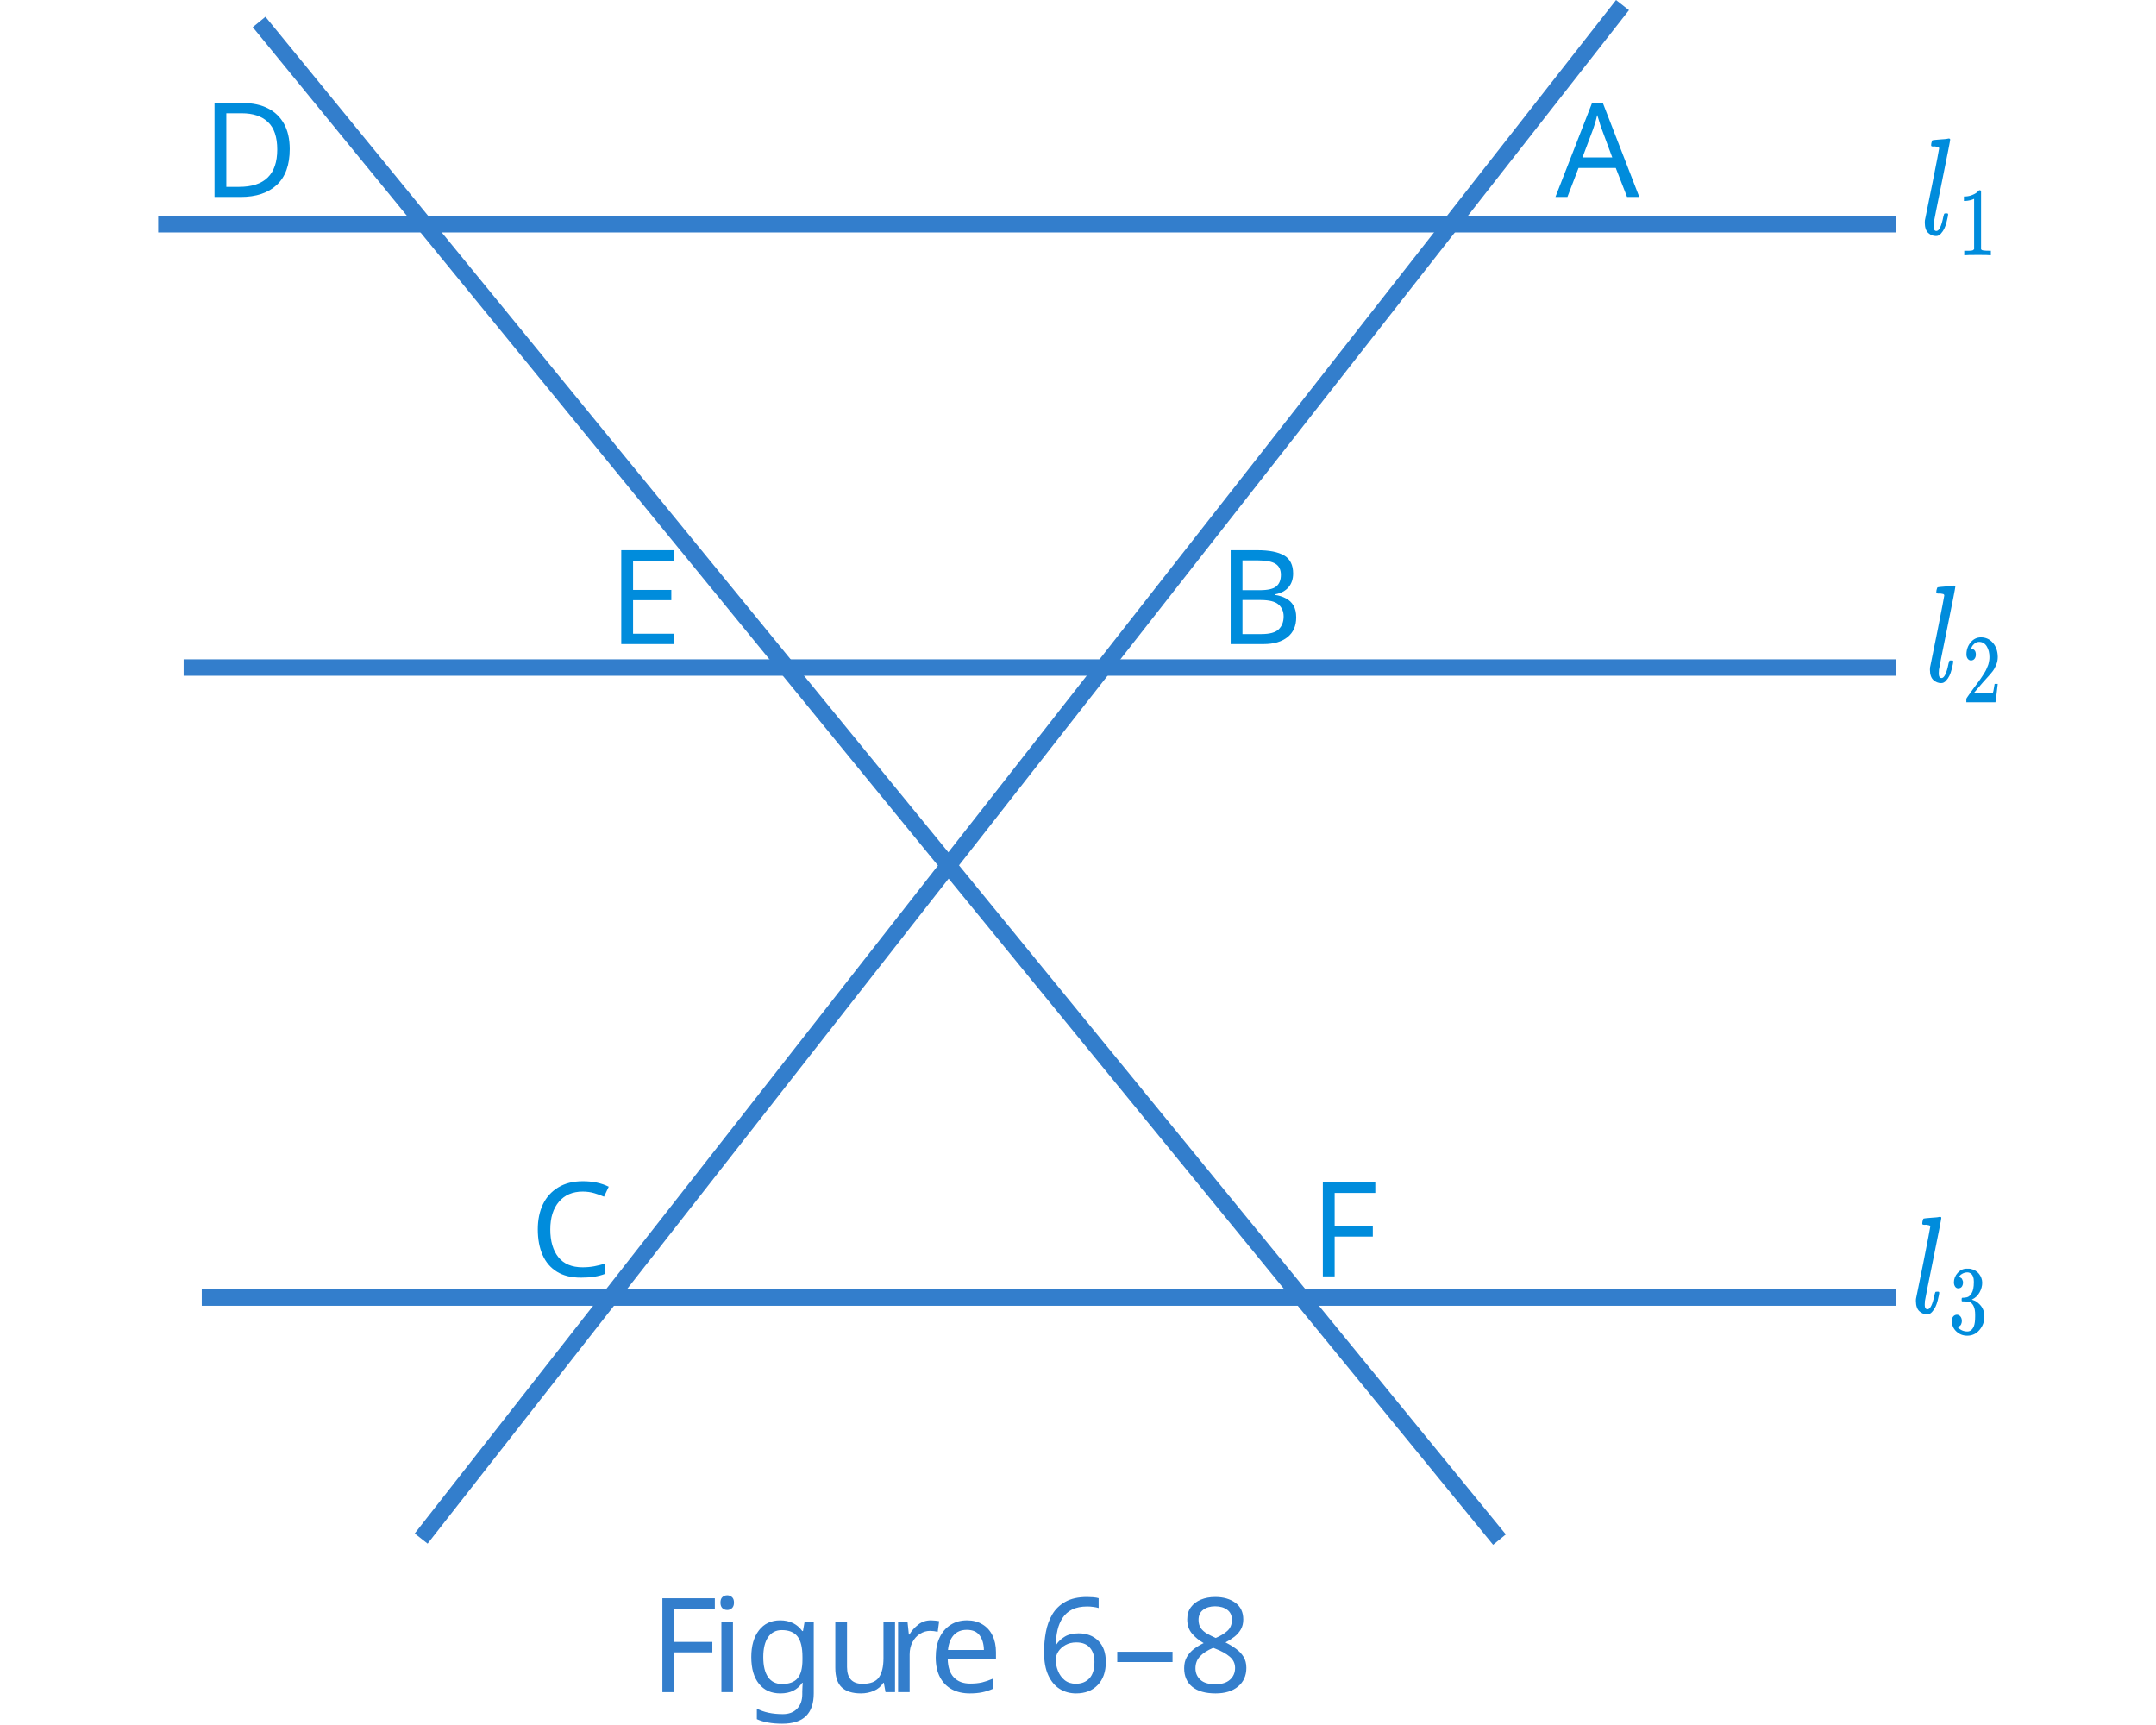
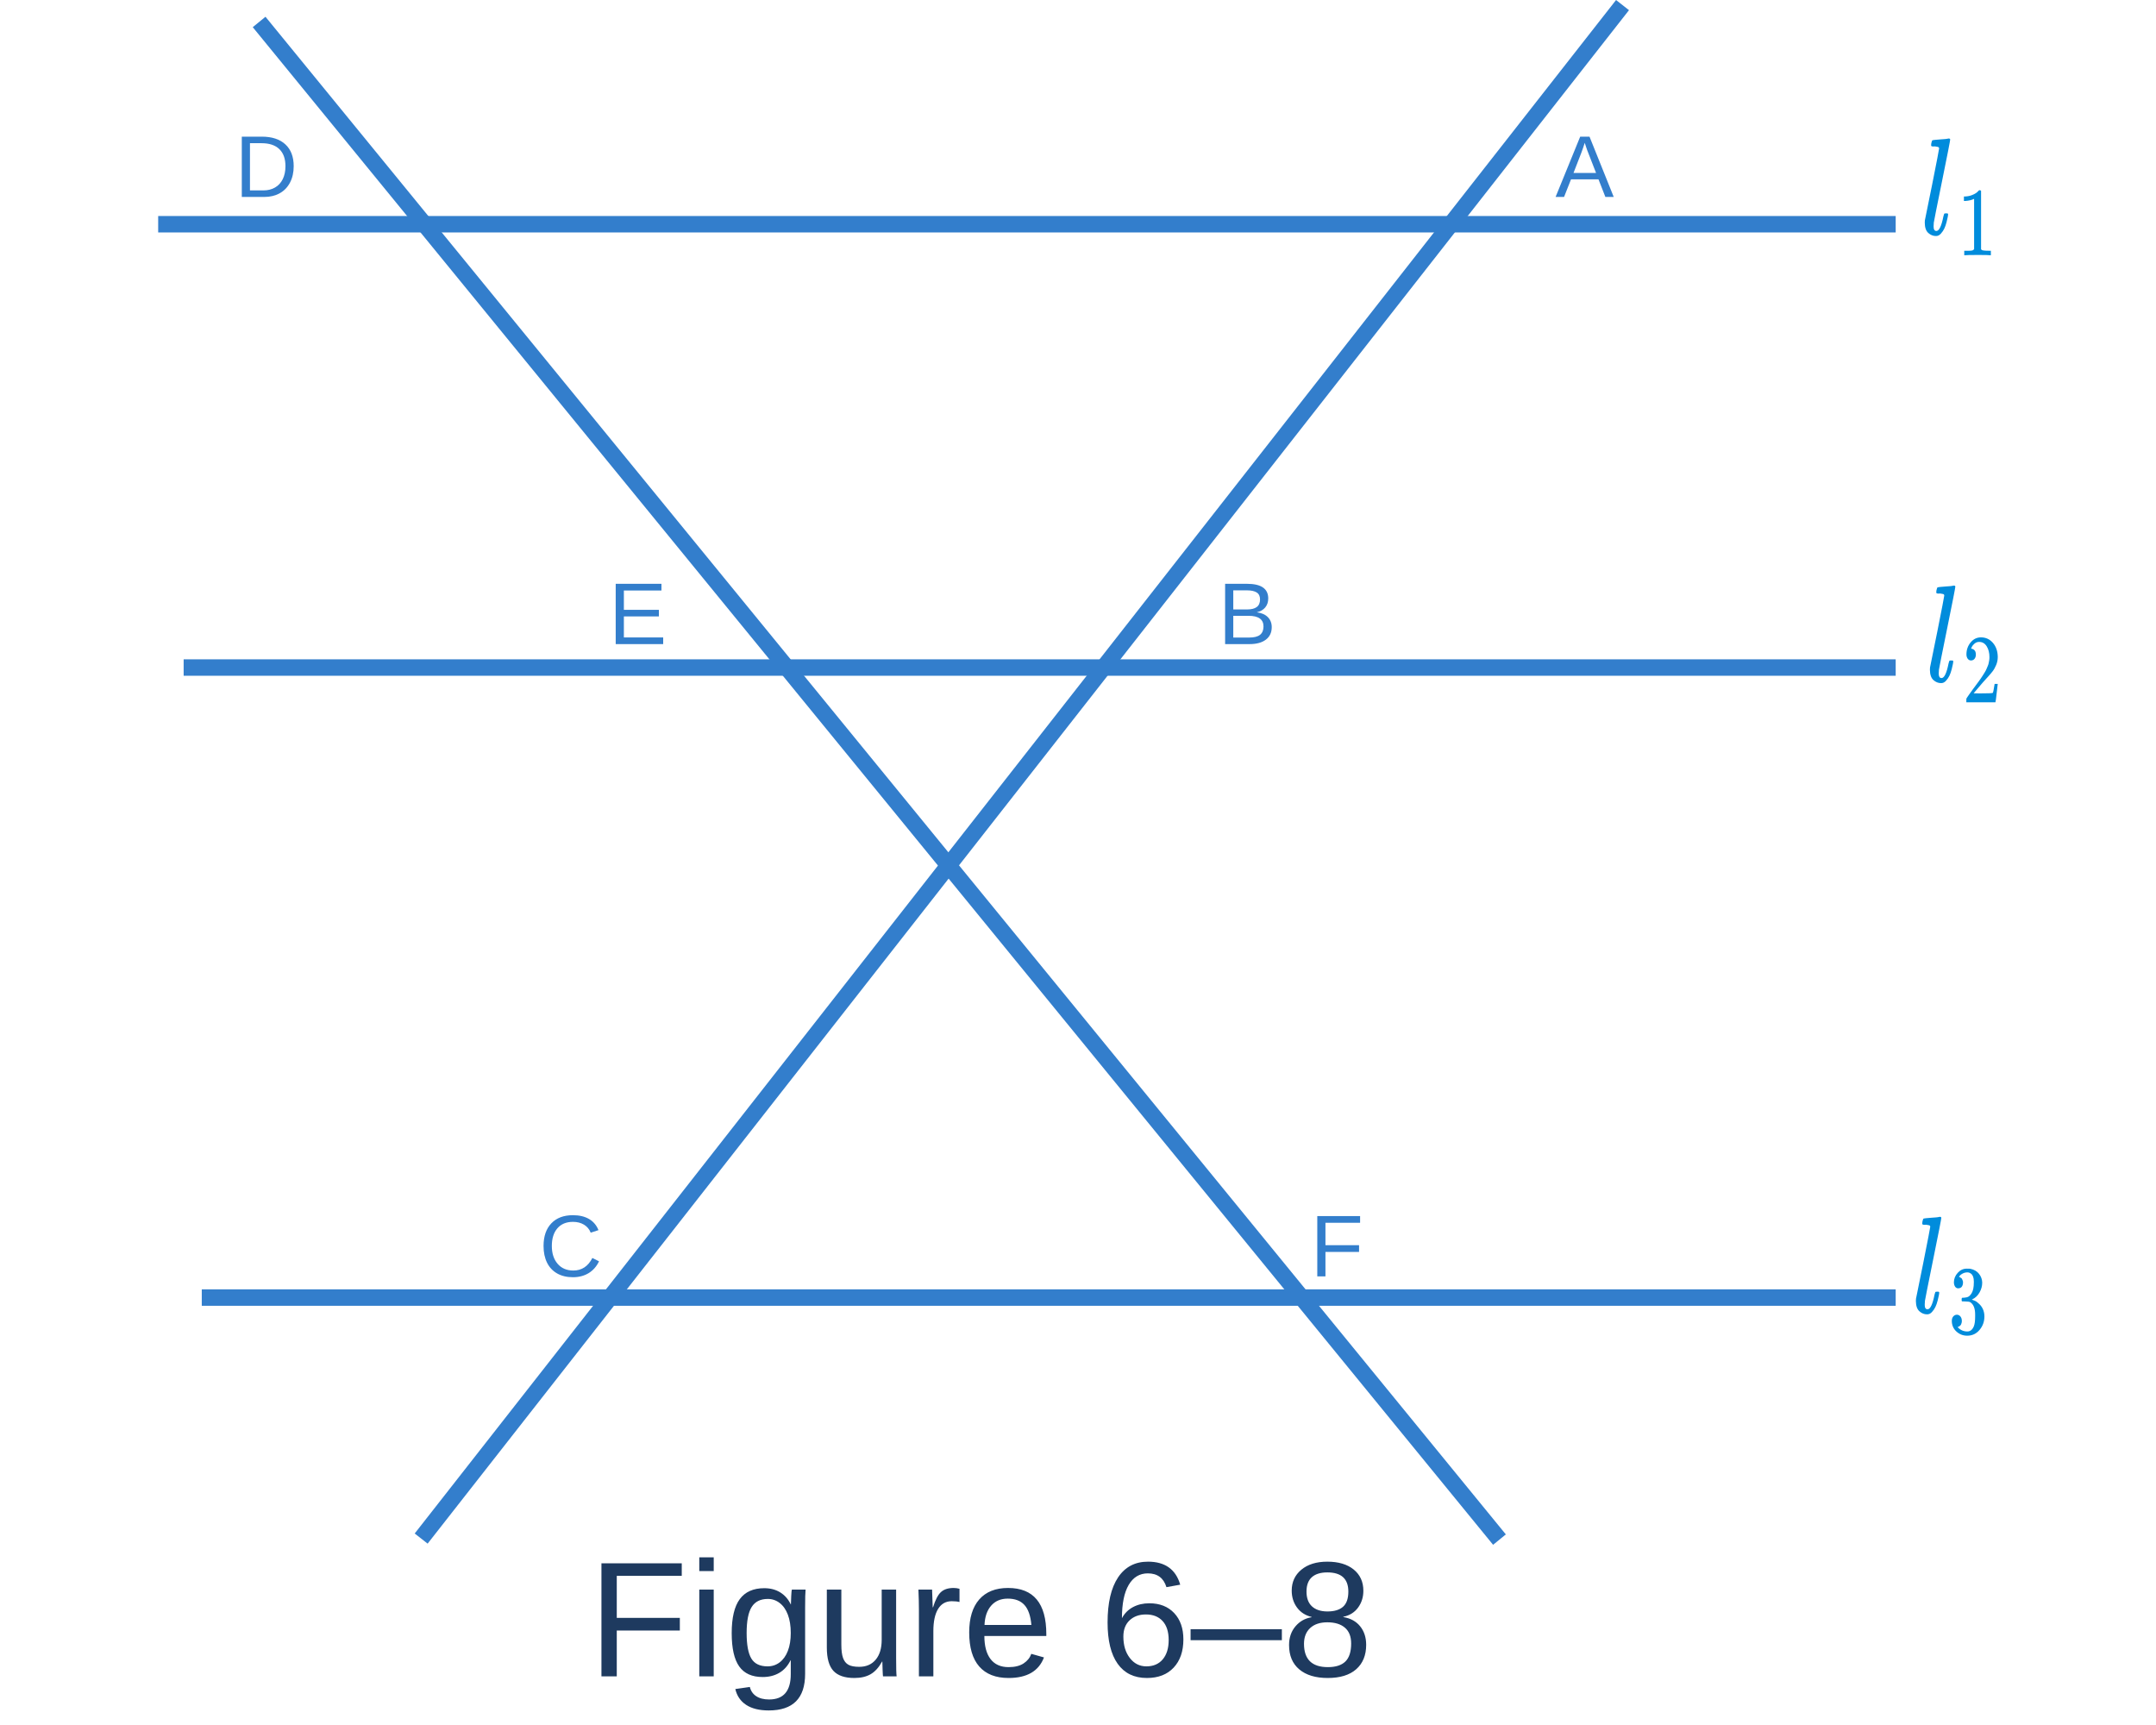
- <svg xmlns="http://www.w3.org/2000/svg" id="Layer_1" data-name="Layer 1" viewBox="0 0 335.92 314.95" width="210" height="168">
-   <defs>
-     <style>
-       .cls-1 {
-       letter-spacing: 0em;
-       }
- 
-       .cls-2, .cls-3 {
-       fill: #008cdc;
-       }
- 
-       .cls-2, .cls-4 {
-       font-family: MyriadPro-Regular, 'Myriad Pro';
-       font-size: 24px;
-       }
- 
-       .cls-5 {
-       fill: none;
-       stroke: #337ecc;
-       stroke-miterlimit: 10;
-       stroke-width: 3px;
-       }
- 
-       .cls-4 {
-       fill: #337ecc;
-       }
- 
-       .cls-6 {
-       letter-spacing: -.03em;
-       }
- 
-       .cls-7 {
-       letter-spacing: -.01em;
-       }
-     </style>
-   </defs>
+ <svg xmlns="http://www.w3.org/2000/svg" width="210" height="168" viewBox="0 0 875 700" version="1.1" xml:space="preserve" style="fill-rule:evenodd;clip-rule:evenodd;stroke-miterlimit:10;">
  <g>
-     <path id="MJX-48-TEX-I-1D459" class="cls-3" d="M324.19,41.34c0,.55.17.83.51.83.5,0,.93-.88,1.28-2.65.08-.34.15-.51.2-.53.03-.02.09-.03.2-.03h.32s.07.02.1.05.04.09.04.18c-.01.1-.03.24-.06.4-.03.17-.1.49-.22.96s-.26.87-.41,1.18c-.15.32-.36.63-.63.93s-.58.45-.93.43c-.49,0-.94-.18-1.36-.55-.42-.37-.64-.99-.65-1.87,0-.2,0-.34.02-.43l1.32-6.5c.85-4.28,1.28-6.49,1.28-6.63,0-.05,0-.09-.02-.13s-.04-.07-.08-.1-.07-.05-.1-.05-.08,0-.16-.03-.14-.03-.16-.03-.09,0-.18-.03c-.09-.02-.16-.02-.2,0h-.26s-.09,0-.16-.03-.11-.04-.12-.08-.02-.08-.02-.15c0-.03.01-.15.04-.35.07-.32.14-.5.22-.53s.57-.08,1.46-.15c.2-.02.43-.03.69-.05s.46-.04.61-.08.22-.04.22-.03c.16,0,.24.07.24.2,0,.18-.49,2.71-1.48,7.56-.99,4.86-1.49,7.4-1.52,7.64v.2c0,.1,0,.18-.02.25v.15Z" />
-     <path id="MJX-48-TEX-N-31" class="cls-3" d="M331.59,36.3l-.19.09c-.13.06-.33.12-.57.18s-.53.1-.83.12h-.27v-.82h.27c.45-.02.87-.11,1.25-.27s.65-.3.8-.43.29-.26.4-.39c.02-.04.08-.05.17-.05.09,0,.17.04.24.11v10.67c.08.08.14.14.19.16s.16.05.34.07.48.04.89.04h.37v.82h-.16c-.2-.04-.96-.05-2.28-.05s-2.05.02-2.25.05h-.17v-.82h.92c.15,0,.27,0,.36-.02s.16-.03.23-.05.11-.04.11-.04.04-.03.09-.09.08-.08.09-.07v-9.21Z" />
+     <path id="MJX-48-TEX-I-1D459" d="M784.733,91.881c-0,1.223 0.378,1.845 1.133,1.845c1.112,-0 2.067,-1.956 2.845,-5.89c0.178,-0.756 0.334,-1.133 0.445,-1.178c0.066,-0.044 0.2,-0.066 0.444,-0.066l0.712,-0c-0,-0 0.155,0.044 0.222,0.111c0.066,0.066 0.089,0.2 0.089,0.4c-0.023,0.222 -0.067,0.533 -0.134,0.889c-0.066,0.378 -0.222,1.089 -0.489,2.133c-0.266,1.045 -0.577,1.934 -0.911,2.623c-0.333,0.711 -0.8,1.4 -1.4,2.067c-0.6,0.667 -1.289,1 -2.067,0.956c-1.089,-0 -2.089,-0.4 -3.023,-1.223c-0.933,-0.822 -1.422,-2.2 -1.444,-4.156c-0,-0.444 -0,-0.756 0.044,-0.956l2.934,-14.446c1.889,-9.513 2.845,-14.425 2.845,-14.736c-0,-0.111 -0,-0.2 -0.045,-0.289c-0.044,-0.089 -0.089,-0.156 -0.178,-0.222c-0.088,-0.067 -0.155,-0.111 -0.222,-0.111c-0.066,-0 -0.178,-0 -0.355,-0.067c-0.178,-0.067 -0.312,-0.067 -0.356,-0.067c-0.044,0 -0.2,0 -0.4,-0.066c-0.2,-0.045 -0.356,-0.045 -0.445,-0l-0.577,-0c-0,-0 -0.201,-0 -0.356,-0.067c-0.156,-0.067 -0.245,-0.089 -0.267,-0.178c-0.022,-0.089 -0.044,-0.178 -0.044,-0.333c-0,-0.067 0.022,-0.334 0.089,-0.778c0.155,-0.711 0.311,-1.111 0.489,-1.178c0.177,-0.067 1.266,-0.178 3.245,-0.333c0.444,-0.045 0.955,-0.067 1.533,-0.112c0.578,-0.044 1.023,-0.088 1.356,-0.177c0.333,-0.089 0.489,-0.089 0.489,-0.067c0.355,-0 0.533,0.156 0.533,0.444c0,0.401 -1.089,6.024 -3.289,16.803c-2.2,10.802 -3.312,16.447 -3.378,16.981l-0,0.444c-0,0.222 -0,0.4 -0.045,0.556l0,0.333l-0.022,0.111Z" style="fill:#008cdc;fill-rule:nonzero;" />
+     <path id="MJX-48-TEX-N-31" d="M801.18,80.679l-0.422,0.201c-0.289,0.133 -0.734,0.266 -1.267,0.4c-0.534,0.133 -1.178,0.222 -1.845,0.266l-0.6,0l-0,-1.822l0.6,-0c1,-0.045 1.934,-0.245 2.778,-0.6c0.845,-0.356 1.445,-0.667 1.778,-0.956c0.334,-0.289 0.645,-0.578 0.889,-0.867c0.045,-0.089 0.178,-0.111 0.378,-0.111c0.2,0 0.378,0.089 0.534,0.245l-0,23.714c0.177,0.178 0.311,0.312 0.422,0.356c0.111,0.044 0.356,0.111 0.756,0.156c0.4,0.044 1.066,0.088 1.978,0.088l0.822,0l0,1.823l-0.356,-0c-0.444,-0.089 -2.133,-0.111 -5.067,-0.111c-2.934,-0 -4.556,0.044 -5.001,0.111l-0.378,-0l0,-1.823l2.045,0c0.333,0 0.6,0 0.8,-0.044c0.2,-0.044 0.356,-0.067 0.511,-0.111c0.156,-0.045 0.245,-0.089 0.245,-0.089c-0,0 0.089,-0.067 0.2,-0.2c0.111,-0.133 0.178,-0.178 0.2,-0.156l-0,-20.47Z" style="fill:#008cdc;fill-rule:nonzero;" />
  </g>
  <g>
-     <path id="MJX-48-TEX-I-1D459-2" data-name="MJX-48-TEX-I-1D459" class="cls-3" d="M325.13,122.97c0,.55.17.83.51.83.5,0,.93-.88,1.28-2.65.08-.34.15-.51.2-.53.03-.02.09-.03.2-.03h.32s.07.02.1.05.04.09.04.18c-.01.1-.03.24-.06.4-.03.17-.1.49-.22.96s-.26.87-.41,1.18c-.15.32-.36.63-.63.93s-.58.45-.93.43c-.49,0-.94-.18-1.36-.55-.42-.37-.64-.99-.65-1.87,0-.2,0-.34.02-.43l1.32-6.5c.85-4.28,1.28-6.49,1.28-6.63,0-.05,0-.09-.02-.13s-.04-.07-.08-.1-.07-.05-.1-.05-.08,0-.16-.03-.14-.03-.16-.03-.09,0-.18-.03c-.09-.02-.16-.02-.2,0h-.26s-.09,0-.16-.03-.11-.04-.12-.08-.02-.08-.02-.15c0-.03.01-.15.04-.35.07-.32.14-.5.22-.53s.57-.08,1.46-.15c.2-.02.43-.03.69-.05s.46-.04.61-.08.22-.04.22-.03c.16,0,.24.07.24.2,0,.18-.49,2.71-1.48,7.56-.99,4.86-1.49,7.4-1.52,7.64v.2c0,.1,0,.18-.02.25v.15Z" />
-     <path id="MJX-48-TEX-N-32" class="cls-3" d="M331.04,120.59c-.26,0-.46-.11-.62-.32-.15-.21-.23-.48-.23-.78,0-.84.25-1.57.76-2.19.51-.62,1.14-.93,1.89-.93.87,0,1.6.33,2.18,1s.88,1.53.89,2.58c0,.51-.1,1-.29,1.46s-.42.87-.69,1.21-.65.78-1.15,1.32c-.34.37-.82.91-1.43,1.64l-.85,1,1.09.02c1.5,0,2.3-.03,2.4-.09.07-.02.18-.55.34-1.59v-.05h.57v.05s-.07.58-.19,1.62c-.11,1.05-.19,1.59-.22,1.64v.05h-5.32v-.55c0-.08.03-.17.09-.27s.2-.3.43-.62c.28-.38.52-.71.72-1,.09-.12.25-.34.49-.66s.4-.54.49-.66.22-.31.42-.59c.19-.27.33-.48.4-.61.08-.13.19-.31.33-.53s.24-.42.3-.57.13-.33.22-.52.15-.38.19-.57.07-.37.1-.53.04-.36.04-.59c0-.75-.16-1.4-.49-1.94s-.79-.82-1.39-.82c-.32,0-.59.1-.83.3s-.41.4-.5.59-.14.3-.14.34c0,.01.02.02.07.02.17,0,.35.08.53.25s.27.44.27.82c0,.3-.08.55-.23.75s-.37.31-.65.32Z" />
+     <path id="MJX-48-TEX-I-1D459-2" d="M786.822,273.31c0,1.222 0.378,1.845 1.134,1.845c1.111,-0 2.067,-1.956 2.845,-5.89c0.177,-0.756 0.333,-1.134 0.444,-1.178c0.067,-0.044 0.2,-0.067 0.445,-0.067l0.711,0c-0,0 0.155,0.045 0.222,0.111c0.067,0.067 0.089,0.2 0.089,0.401c-0.022,0.222 -0.067,0.533 -0.133,0.889c-0.067,0.377 -0.223,1.089 -0.489,2.133c-0.267,1.045 -0.578,1.934 -0.912,2.623c-0.333,0.711 -0.8,1.4 -1.4,2.067c-0.6,0.667 -1.289,1 -2.067,0.956c-1.089,-0 -2.089,-0.401 -3.023,-1.223c-0.933,-0.822 -1.422,-2.2 -1.444,-4.156c-0,-0.445 -0,-0.756 0.044,-0.956l2.934,-14.447c1.889,-9.512 2.845,-14.424 2.845,-14.735c-0,-0.111 -0,-0.2 -0.045,-0.289c-0.044,-0.089 -0.088,-0.156 -0.177,-0.222c-0.089,-0.067 -0.156,-0.112 -0.223,-0.112c-0.066,0 -0.177,0 -0.355,-0.066c-0.178,-0.067 -0.311,-0.067 -0.356,-0.067c-0.044,0 -0.2,0 -0.4,-0.067c-0.2,-0.044 -0.355,-0.044 -0.444,0l-0.578,0c-0,0 -0.2,0 -0.356,-0.066c-0.155,-0.067 -0.244,-0.089 -0.267,-0.178c-0.022,-0.089 -0.044,-0.178 -0.044,-0.333c-0,-0.067 0.022,-0.334 0.089,-0.778c0.155,-0.712 0.311,-1.112 0.489,-1.178c0.178,-0.067 1.267,-0.178 3.245,-0.334c0.444,-0.044 0.955,-0.066 1.533,-0.111c0.578,-0.044 1.023,-0.089 1.356,-0.178c0.334,-0.089 0.489,-0.089 0.489,-0.066c0.356,-0 0.534,0.155 0.534,0.444c-0,0.4 -1.09,6.023 -3.29,16.803c-2.2,10.802 -3.312,16.447 -3.378,16.98l-0,0.445c-0,0.222 -0,0.4 -0.045,0.556l0,0.333l-0.022,0.111Z" style="fill:#008cdc;fill-rule:nonzero;" />
+     <path id="MJX-48-TEX-N-32" d="M799.958,268.02c-0.578,0 -1.023,-0.244 -1.378,-0.711c-0.334,-0.467 -0.512,-1.067 -0.512,-1.734c0,-1.866 0.556,-3.489 1.69,-4.867c1.133,-1.378 2.533,-2.067 4.2,-2.067c1.934,0 3.556,0.734 4.845,2.223c1.289,1.489 1.956,3.4 1.978,5.734c0,1.133 -0.222,2.222 -0.644,3.245c-0.422,1.022 -0.934,1.933 -1.534,2.689c-0.6,0.756 -1.444,1.734 -2.556,2.934c-0.755,0.822 -1.822,2.022 -3.178,3.645l-1.889,2.223l2.423,0.044c3.333,-0 5.111,-0.067 5.334,-0.2c0.155,-0.044 0.4,-1.222 0.755,-3.534l0,-0.111l1.267,-0l0,0.111c0,0 -0.155,1.289 -0.422,3.601c-0.245,2.333 -0.422,3.534 -0.489,3.645l-0,0.111l-11.824,-0l-0,-1.223c-0,-0.177 0.067,-0.377 0.2,-0.6c0.133,-0.222 0.444,-0.666 0.956,-1.378c0.622,-0.844 1.155,-1.578 1.6,-2.222c0.2,-0.267 0.556,-0.756 1.089,-1.467c0.533,-0.711 0.889,-1.2 1.089,-1.467c0.2,-0.267 0.489,-0.689 0.933,-1.311c0.423,-0.601 0.734,-1.067 0.89,-1.356c0.177,-0.289 0.422,-0.689 0.733,-1.178c0.311,-0.489 0.533,-0.934 0.667,-1.267c0.133,-0.333 0.289,-0.733 0.489,-1.156c0.2,-0.422 0.333,-0.844 0.422,-1.267c0.089,-0.422 0.156,-0.822 0.222,-1.178c0.067,-0.355 0.089,-0.8 0.089,-1.311c0,-1.667 -0.355,-3.112 -1.089,-4.312c-0.733,-1.2 -1.756,-1.822 -3.089,-1.822c-0.712,-0 -1.312,0.222 -1.845,0.667c-0.533,0.444 -0.911,0.889 -1.111,1.311c-0.2,0.422 -0.311,0.667 -0.311,0.756c-0,0.022 0.044,0.044 0.155,0.044c0.378,0 0.778,0.178 1.178,0.556c0.4,0.377 0.6,0.978 0.6,1.822c0,0.667 -0.178,1.223 -0.511,1.667c-0.333,0.445 -0.822,0.689 -1.445,0.711l0.023,0Z" style="fill:#008cdc;fill-rule:nonzero;" />
  </g>
  <g>
-     <path id="MJX-48-TEX-I-1D459-3" data-name="MJX-48-TEX-I-1D459" class="cls-3" d="M322.57,238.22c0,.55.17.83.51.83.5,0,.93-.88,1.28-2.65.08-.34.15-.51.2-.53.03-.02.09-.03.2-.03h.32s.07.02.1.05.04.09.04.18c-.01.1-.03.24-.06.4-.03.17-.1.49-.22.96s-.26.87-.41,1.18c-.15.32-.36.63-.63.93s-.58.45-.93.43c-.49,0-.94-.18-1.36-.55-.42-.37-.64-.99-.65-1.87,0-.2,0-.34.02-.43l1.32-6.5c.85-4.28,1.28-6.49,1.28-6.63,0-.05,0-.09-.02-.13s-.04-.07-.08-.1-.07-.05-.1-.05-.08,0-.16-.03-.14-.03-.16-.03-.09,0-.18-.03c-.09-.02-.16-.02-.2,0h-.26s-.09,0-.16-.03-.11-.04-.12-.08-.02-.08-.02-.15c0-.03.01-.15.04-.35.07-.32.14-.5.22-.53s.57-.08,1.46-.15c.2-.02.43-.03.69-.05s.46-.04.61-.08.22-.04.22-.03c.16,0,.24.07.24.2,0,.18-.49,2.71-1.48,7.56-.99,4.86-1.49,7.4-1.52,7.64v.2c0,.1,0,.18-.02.25v.15Z" />
-     <path id="MJX-48-TEX-N-33" class="cls-3" d="M328.73,235.23c-.26,0-.46-.1-.6-.3s-.22-.46-.23-.78c0-.65.23-1.24.69-1.75s1.01-.77,1.66-.77c.33,0,.55,0,.63.02.71.14,1.25.46,1.62.94s.56,1.02.57,1.59c0,.62-.16,1.22-.49,1.8s-.77,1-1.35,1.27l-.04.04s.04.03.13.05.22.08.42.16.37.21.55.37c.78.63,1.18,1.46,1.18,2.49,0,.94-.3,1.76-.89,2.46-.59.7-1.34,1.05-2.25,1.05-.77,0-1.42-.26-1.98-.77-.55-.51-.83-1.16-.83-1.94,0-.33.09-.6.26-.8s.39-.31.65-.32c.27,0,.49.11.66.32s.26.48.26.8c0,.13-.01.25-.04.36s-.06.2-.1.29-.09.15-.16.21-.12.11-.17.14-.1.06-.14.07c-.05.01-.09.03-.11.05l-.06.02c.49.53,1.08.8,1.78.8.53,0,.92-.31,1.19-.94.16-.39.24-.99.24-1.8v-.36c0-1.13-.31-1.88-.92-2.26-.14-.07-.44-.11-.88-.12l-.6-.02-.04-.04s-.03-.13-.03-.29c0-.21.04-.32.11-.32.27,0,.55-.03.83-.09.33-.06.62-.31.89-.75s.4-1.1.4-2v-.14c0-.68-.17-1.15-.5-1.41-.21-.17-.44-.25-.67-.25-.31,0-.59.07-.85.2s-.44.27-.55.41-.16.21-.16.21h.04s.07.02.11.04.1.04.14.09.11.09.17.12.11.1.14.2.07.18.11.27.06.2.04.36c0,.26-.07.49-.2.69s-.35.31-.65.32Z" />
+     <path id="MJX-48-TEX-I-1D459-3" d="M781.132,529.462c0,1.222 0.378,1.845 1.134,1.845c1.111,-0 2.067,-1.956 2.845,-5.89c0.178,-0.756 0.333,-1.134 0.444,-1.178c0.067,-0.045 0.2,-0.067 0.445,-0.067l0.711,0c-0,0 0.156,0.045 0.222,0.111c0.067,0.067 0.089,0.2 0.089,0.4c-0.022,0.223 -0.067,0.534 -0.133,0.889c-0.067,0.378 -0.222,1.089 -0.489,2.134c-0.267,1.045 -0.578,1.934 -0.911,2.623c-0.334,0.711 -0.801,1.4 -1.401,2.067c-0.6,0.666 -1.289,1 -2.067,0.955c-1.089,0 -2.089,-0.4 -3.022,-1.222c-0.934,-0.822 -1.423,-2.2 -1.445,-4.156c-0,-0.445 -0,-0.756 0.044,-0.956l2.934,-14.447c1.889,-9.512 2.845,-14.424 2.845,-14.735c0,-0.112 0,-0.2 -0.044,-0.289c-0.045,-0.089 -0.089,-0.156 -0.178,-0.223c-0.089,-0.066 -0.156,-0.111 -0.222,-0.111c-0.067,0 -0.178,0 -0.356,-0.066c-0.178,-0.067 -0.311,-0.067 -0.356,-0.067c-0.044,-0 -0.2,-0 -0.4,-0.067c-0.2,-0.044 -0.355,-0.044 -0.444,0l-0.578,0c-0,0 -0.2,0 -0.356,-0.066c-0.155,-0.067 -0.244,-0.089 -0.266,-0.178c-0.023,-0.089 -0.045,-0.178 -0.045,-0.334c0,-0.066 0.022,-0.333 0.089,-0.778c0.156,-0.711 0.311,-1.111 0.489,-1.178c0.178,-0.066 1.267,-0.177 3.245,-0.333c0.445,-0.044 0.956,-0.067 1.534,-0.111c0.577,-0.044 1.022,-0.089 1.355,-0.178c0.334,-0.089 0.489,-0.089 0.489,-0.067c0.356,0 0.534,0.156 0.534,0.445c-0,0.4 -1.089,6.023 -3.29,16.803c-2.2,10.801 -3.311,16.447 -3.378,16.98l-0,0.445c-0,0.222 -0,0.4 -0.044,0.555l-0,0.334l-0.023,0.111Z" style="fill:#008cdc;fill-rule:nonzero;" />
+     <path id="MJX-48-TEX-N-33" d="M794.823,522.816c-0.577,0 -1.022,-0.222 -1.333,-0.666c-0.311,-0.445 -0.489,-1.023 -0.511,-1.734c-0,-1.445 0.511,-2.756 1.533,-3.89c1.023,-1.133 2.245,-1.711 3.69,-1.711c0.733,0 1.222,0 1.4,0.045c1.578,0.311 2.778,1.022 3.6,2.089c0.823,1.067 1.245,2.267 1.267,3.534c0,1.378 -0.355,2.711 -1.089,4c-0.733,1.289 -1.711,2.223 -3,2.823l-0.089,0.089c-0,-0 0.089,0.067 0.289,0.111c0.2,0.044 0.489,0.178 0.933,0.356c0.445,0.177 0.823,0.466 1.223,0.822c1.733,1.4 2.622,3.245 2.622,5.534c0,2.089 -0.666,3.912 -1.978,5.468c-1.311,1.555 -2.978,2.333 -5,2.333c-1.712,0 -3.157,-0.578 -4.401,-1.711c-1.223,-1.134 -1.845,-2.578 -1.845,-4.312c0,-0.733 0.2,-1.333 0.578,-1.778c0.378,-0.444 0.867,-0.689 1.445,-0.711c0.6,-0 1.089,0.244 1.467,0.711c0.377,0.467 0.577,1.067 0.577,1.778c0,0.289 -0.022,0.556 -0.089,0.8c-0.066,0.245 -0.133,0.445 -0.222,0.645c-0.089,0.2 -0.2,0.333 -0.355,0.467c-0.156,0.133 -0.267,0.244 -0.378,0.311c-0.111,0.066 -0.222,0.133 -0.311,0.155c-0.112,0.023 -0.2,0.067 -0.245,0.111l-0.133,0.045c1.089,1.178 2.4,1.778 3.956,1.778c1.178,-0 2.045,-0.689 2.645,-2.089c0.355,-0.867 0.533,-2.201 0.533,-4.001l0,-0.8c0,-2.512 -0.689,-4.178 -2.045,-5.023c-0.311,-0.156 -0.977,-0.244 -1.955,-0.267l-1.334,-0.044l-0.089,-0.089c0,-0 -0.067,-0.289 -0.067,-0.645c0,-0.466 0.089,-0.711 0.245,-0.711c0.6,0 1.222,-0.067 1.845,-0.2c0.733,-0.133 1.378,-0.689 1.978,-1.667c0.6,-0.978 0.889,-2.445 0.889,-4.445l-0,-0.311c-0,-1.511 -0.378,-2.556 -1.111,-3.134c-0.467,-0.378 -0.978,-0.556 -1.49,-0.556c-0.689,0 -1.311,0.156 -1.889,0.445c-0.578,0.289 -0.978,0.6 -1.222,0.911c-0.245,0.311 -0.356,0.467 -0.356,0.467l0.089,-0c0,-0 0.156,0.044 0.245,0.089c0.088,0.044 0.222,0.089 0.311,0.2c0.089,0.111 0.244,0.2 0.378,0.267c0.133,0.066 0.244,0.222 0.311,0.444c0.066,0.222 0.155,0.4 0.244,0.6c0.089,0.2 0.134,0.445 0.089,0.8c0,0.578 -0.155,1.089 -0.444,1.534c-0.289,0.444 -0.778,0.689 -1.445,0.711l0.044,0.022Z" style="fill:#008cdc;fill-rule:nonzero;" />
  </g>
-   <line class="cls-5" y1="40.94" x2="317.27" y2="40.94" />
-   <line class="cls-5" x1="7.96" y1="236.91" x2="317.27" y2="236.91" />
-   <line class="cls-5" x1="4.65" y1="121.88" x2="317.27" y2="121.88" />
-   <line class="cls-5" x1="18.43" y1="4.01" x2="244.92" y2="281.1" />
-   <line class="cls-5" x1="267.39" y1=".93" x2="48.02" y2="280.91" />
-   <text class="cls-2" transform="translate(7.96 35.96)">
-     <tspan x="0" y="0">D</tspan>
-   </text>
-   <text class="cls-2" transform="translate(82.23 117.6)">
-     <tspan x="0" y="0">E</tspan>
-   </text>
-   <text class="cls-2" transform="translate(67.85 233.04)">
-     <tspan x="0" y="0">C</tspan>
-   </text>
-   <text class="cls-2" transform="translate(255.14 35.96)">
-     <tspan x="0" y="0">A</tspan>
-   </text>
-   <text class="cls-2" transform="translate(193.51 117.6)">
-     <tspan x="0" y="0">B</tspan>
-   </text>
-   <text class="cls-2" transform="translate(210.34 233.04)">
-     <tspan x="0" y="0">F</tspan>
-   </text>
-   <text class="cls-4" transform="translate(89.74 308.95)">
-     <tspan class="cls-6" x="0" y="0">F</tspan>
-     <tspan class="cls-1" x="11.06" y="0">igu</tspan>
-     <tspan class="cls-7" x="43.32" y="0">r</tspan>
-     <tspan x="50.93" y="0">e 6–8</tspan>
-   </text>
+   <path d="M64.196,90.992l705.157,0" style="fill:none;fill-rule:nonzero;stroke:#337ecc;stroke-width:6.67px;" />
+   <path d="M81.888,526.55l687.465,0" style="fill:none;fill-rule:nonzero;stroke:#337ecc;stroke-width:6.67px;" />
+   <path d="M74.531,270.887l694.822,0" style="fill:none;fill-rule:nonzero;stroke:#337ecc;stroke-width:6.67px;" />
+   <path d="M105.158,8.913l503.391,615.853" style="fill:none;fill-rule:nonzero;stroke:#337ecc;stroke-width:6.67px;" />
+   <path d="M658.491,2.067l-487.567,622.277" style="fill:none;fill-rule:nonzero;stroke:#337ecc;stroke-width:6.67px;" />
+   <g>
+     <text x="95.209px" y="79.924px" style="font-family:'ArialMT', 'Arial', sans-serif;font-size:35.561px;fill:#337ecc;">D</text>
+   </g>
+   <g>
+     <text x="246.959px" y="261.375px" style="font-family:'ArialMT', 'Arial', sans-serif;font-size:35.561px;fill:#337ecc;">E</text>
+   </g>
+   <g>
+     <text x="218.785px" y="517.949px" style="font-family:'ArialMT', 'Arial', sans-serif;font-size:35.561px;fill:#337ecc;">C</text>
+   </g>
+   <g>
+     <text x="631.264px" y="79.924px" style="font-family:'ArialMT', 'Arial', sans-serif;font-size:35.561px;fill:#337ecc;">A</text>
+   </g>
+   <g>
+     <text x="494.287px" y="261.375px" style="font-family:'ArialMT', 'Arial', sans-serif;font-size:35.561px;fill:#337ecc;">B</text>
+   </g>
+   <g>
+     <text x="531.693px" y="517.949px" style="font-family:'ArialMT', 'Arial', sans-serif;font-size:35.561px;fill:#337ecc;">F</text>
+   </g>
+   <g transform="matrix(66.6667,0,0,66.6667,557.366,680.264)">
+     </g>
+   <text x="238.624px" y="680.264px" style="font-family:'ArialMT', 'Arial', sans-serif;font-size:66.667px;fill:#1e3a5f;">Figure 6–8</text>
</svg>
